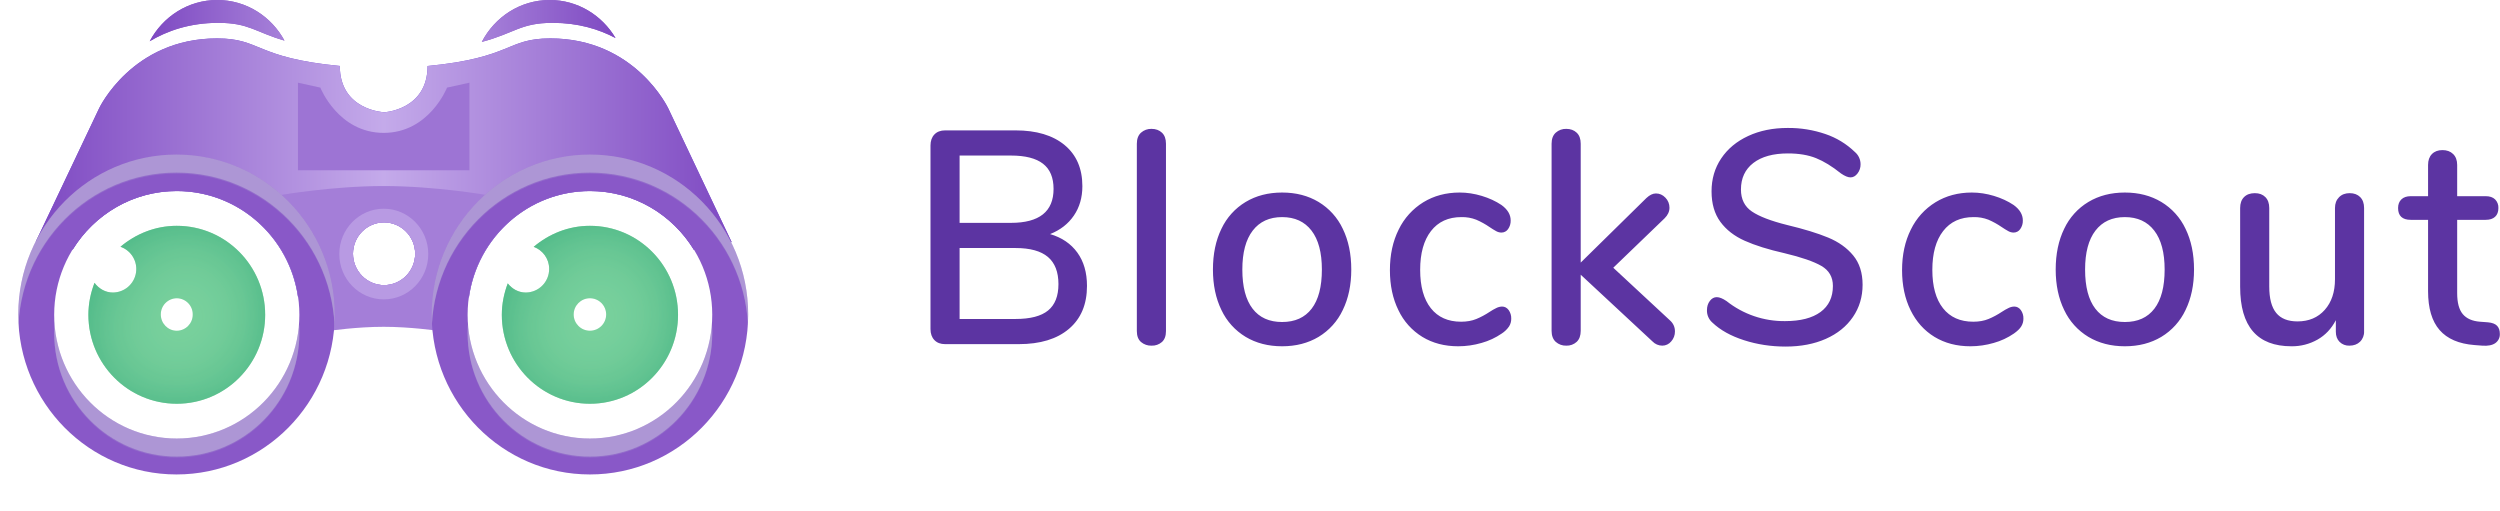
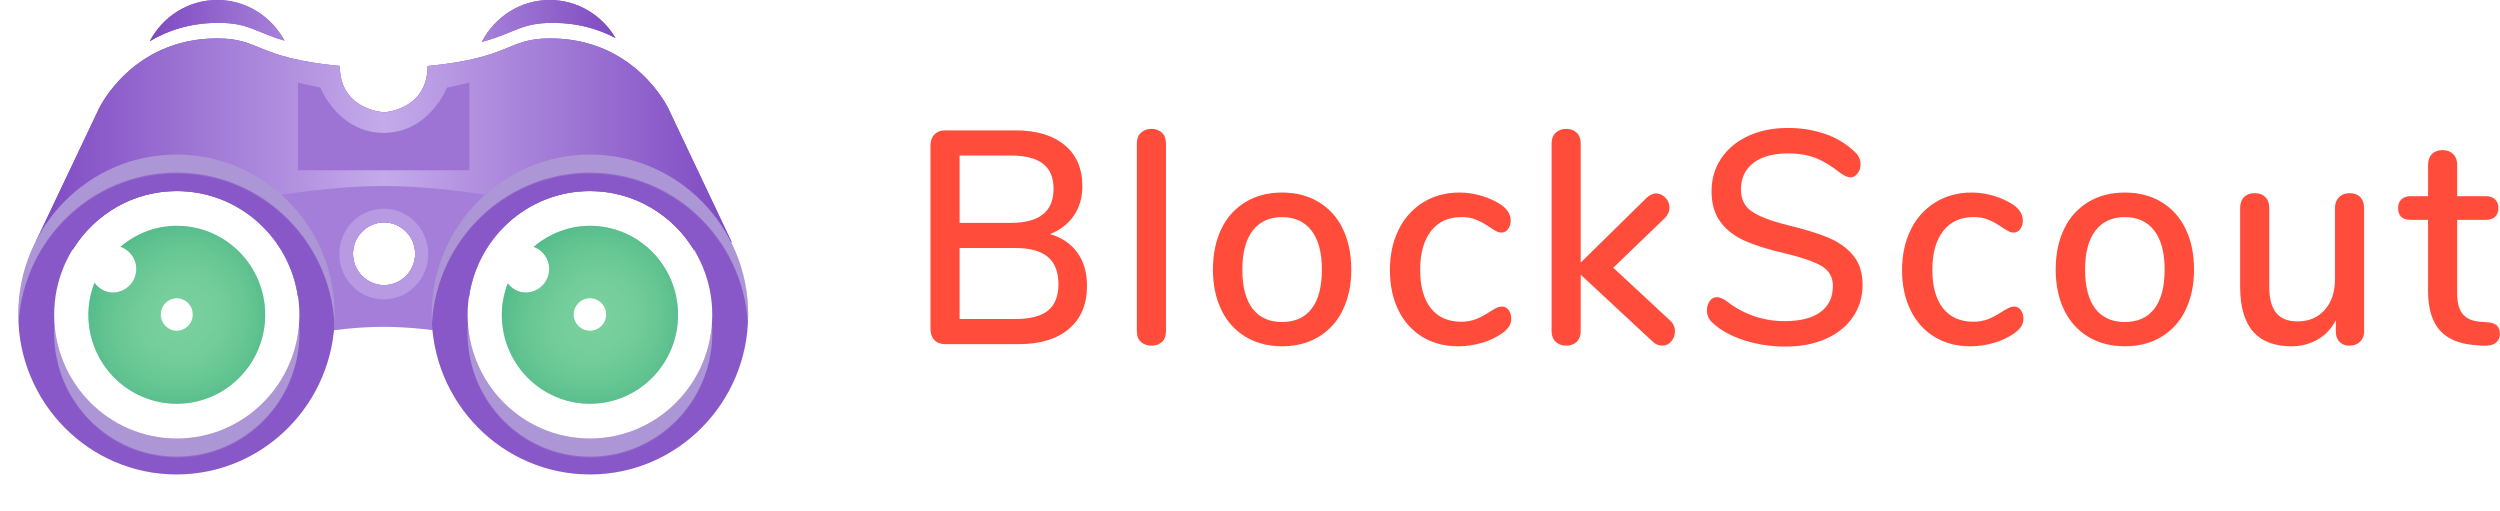
<svg xmlns="http://www.w3.org/2000/svg" height="28" width="137">
  <linearGradient id="a" x1="0%" y1="0%" y2="0%">
    <stop offset="0" stop-color="#7e49c2" />
    <stop offset=".5" stop-color="#c4aaea" />
    <stop offset="1" stop-color="#7e49c2" />
  </linearGradient>
  <filter id="b">
    <feOffset dy="1" in="SourceAlpha" />
    <feGaussianBlur result="blurOut" />
    <feFlood flood-color="#f6f6f6" result="floodOut" />
    <feComposite in="floodOut" in2="blurOut" operator="out" result="compOut" />
    <feComposite in="compOut" in2="SourceAlpha" operator="in" />
    <feComponentTransfer>
      <feFuncA slope=".25" type="linear" />
    </feComponentTransfer>
    <feBlend in2="SourceGraphic" />
  </filter>
  <filter id="c">
    <feOffset in="SourceAlpha" />
    <feGaussianBlur result="blurOut" stdDeviation="2.236" />
    <feFlood flood-color="#35b080" result="floodOut" />
    <feComposite in="floodOut" in2="blurOut" operator="out" result="compOut" />
    <feComposite in="compOut" in2="SourceAlpha" operator="in" />
    <feComponentTransfer>
      <feFuncA type="linear" />
    </feComponentTransfer>
    <feBlend in2="SourceGraphic" />
  </filter>
  <filter id="d">
    <feOffset dy="1" in="SourceAlpha" />
    <feGaussianBlur result="blurOut" />
    <feFlood flood-color="#f6f6f6" result="floodOut" />
    <feComposite in="floodOut" in2="blurOut" operator="out" result="compOut" />
    <feComposite in="compOut" in2="SourceAlpha" operator="in" />
    <feComponentTransfer>
      <feFuncA slope=".25" type="linear" />
    </feComponentTransfer>
    <feBlend in2="SourceGraphic" />
  </filter>
  <filter id="e">
    <feOffset in="SourceAlpha" />
    <feGaussianBlur result="blurOut" stdDeviation="2.236" />
    <feFlood flood-color="#35b080" result="floodOut" />
    <feComposite in="floodOut" in2="blurOut" operator="out" result="compOut" />
    <feComposite in="compOut" in2="SourceAlpha" operator="in" />
    <feComponentTransfer>
      <feFuncA type="linear" />
    </feComponentTransfer>
    <feBlend in2="SourceGraphic" />
  </filter>
  <path d="m30.285 1.252c-1.758 0-2.069.563-3.882 1.045.706-1.36 2.099-2.297 3.722-2.297 1.539 0 2.871.842 3.608 2.086-.913-.485-2.05-.834-3.448-.834zm-22.081 1.008c.712-1.339 2.093-2.26 3.702-2.26 1.595 0 2.967.906 3.684 2.226-1.596-.464-1.952-.974-3.626-.974-1.562 0-2.798.435-3.76 1.008z" fill="#8957c8" fill-rule="evenodd" />
  <path d="m30.285 1.252c-1.758 0-2.069.563-3.882 1.045.706-1.36 2.099-2.297 3.722-2.297 1.539 0 2.871.842 3.608 2.086-.913-.485-2.05-.834-3.448-.834zm-22.081 1.008c.712-1.339 2.093-2.26 3.702-2.26 1.595 0 2.967.906 3.684 2.226-1.596-.464-1.952-.974-3.626-.974-1.562 0-2.798.435-3.76 1.008z" fill="url(#a)" />
  <path d="m38.029 13.695c-1.181-1.933-3.289-3.226-5.701-3.226-3.376 0-6.161 2.527-6.627 5.812l-4.674.98v-.027l-4.702-.984c-.48-3.27-3.264-5.781-6.638-5.781-2.405 0-4.51 1.28-5.697 3.199l-2.029-.425 3.472-7.309s1.804-3.83 6.462-3.83c2.416 0 2.076 1.063 6.728 1.51 0 2.421 2.404 2.535 2.404 2.535v.008s2.403-.115 2.403-2.54c4.653-.448 4.312-1.513 6.729-1.513 4.658 0 6.462 3.836 6.462 3.836l3.471 7.323zm-16.982-1.508c-.941 0-1.703.77-1.703 1.719s.762 1.719 1.703 1.719c.94 0 1.703-.77 1.703-1.719s-.763-1.719-1.703-1.719z" fill="#704ad5" fill-rule="evenodd" />
  <path d="m38.029 13.695c-1.181-1.933-3.289-3.226-5.701-3.226-3.376 0-6.161 2.527-6.627 5.812l-4.674.98v-.027l-4.702-.984c-.48-3.27-3.264-5.781-6.638-5.781-2.405 0-4.51 1.28-5.697 3.199l-2.029-.425 3.472-7.309s1.804-3.83 6.462-3.83c2.416 0 2.076 1.063 6.728 1.51 0 2.421 2.404 2.535 2.404 2.535v.008s2.403-.115 2.403-2.54c4.653-.448 4.312-1.513 6.729-1.513 4.658 0 6.462 3.836 6.462 3.836l3.471 7.323zm-16.982-1.508c-.941 0-1.703.77-1.703 1.719s.762 1.719 1.703 1.719c.94 0 1.703-.77 1.703-1.719s-.763-1.719-1.703-1.719z" fill="url(#a)" />
  <g fill-rule="evenodd">
    <path d="m23.964 18.124s-1.477-.215-2.937-.215c-1.477 0-2.938.215-2.938.215l-2.67-7.443s2.8-.486 5.608-.486c2.799 0 5.607.486 5.607.486zm-2.917-5.937c-.941 0-1.703.77-1.703 1.719s.762 1.719 1.703 1.719c.94 0 1.703-.77 1.703-1.719s-.763-1.719-1.703-1.719z" fill="#a47ed8" />
    <path d="m21.031 16.406c-1.346 0-2.437-1.112-2.437-2.484s1.091-2.484 2.437-2.484 2.438 1.112 2.438 2.484-1.092 2.484-2.438 2.484zm.016-4.219c-.941 0-1.703.77-1.703 1.719s.762 1.719 1.703 1.719c.94 0 1.703-.77 1.703-1.719s-.763-1.719-1.703-1.719z" fill="#b89ae3" />
    <path d="m16.327 4.531v4.801h9.399v-4.801l-1.228.27s-.976 2.481-3.471 2.481c-2.496 0-3.472-2.481-3.472-2.481z" fill="#9d74d4" />
    <path d="m32.328 26c-4.789 0-8.672-3.925-8.672-8.766s3.883-8.765 8.672-8.765 8.672 3.924 8.672 8.765-3.883 8.766-8.672 8.766zm0-15.531c-3.702 0-6.703 3.036-6.703 6.781s3.001 6.781 6.703 6.781 6.703-3.036 6.703-6.781-3.001-6.781-6.703-6.781z" fill="#8958c8" filter="url(#b)" />
    <path d="m32.328 22.125c-2.666 0-4.828-2.183-4.828-4.875 0-.608.124-1.184.325-1.721.235.299.581.502.987.502a1.29 1.29 0 0 0 1.282-1.297c0-.56-.356-1.027-.848-1.208.838-.708 1.904-1.151 3.082-1.151 2.667 0 4.828 2.183 4.828 4.875s-2.161 4.875-4.828 4.875zm0-5.781a.89.89 0 1 0 -.001 1.78.89.89 0 0 0 .001-1.78z" fill="#80d6a1" filter="url(#c)" />
    <path d="m9.672 26c-4.789 0-8.672-3.925-8.672-8.766s3.883-8.765 8.672-8.765 8.672 3.924 8.672 8.765-3.883 8.766-8.672 8.766zm.015-15.531c-3.71 0-6.718 3.036-6.718 6.781s3.008 6.781 6.718 6.781c3.711 0 6.719-3.036 6.719-6.781s-3.008-6.781-6.719-6.781z" fill="#8958c8" filter="url(#d)" />
    <path d="m9.687 22.125c-2.675 0-4.843-2.183-4.843-4.875 0-.619.126-1.207.335-1.752.234.316.589.533 1.008.533a1.29 1.29 0 0 0 .414-2.509c.84-.706 1.907-1.147 3.086-1.147 2.676 0 4.844 2.183 4.844 4.875s-2.168 4.875-4.844 4.875zm0-5.781a.882.882 0 0 0 -.875.89c0 .492.392.891.875.891a.883.883 0 0 0 .875-.891.882.882 0 0 0 -.875-.89z" fill="#80d6a1" filter="url(#e)" />
-     <path d="m136.217 12.047h-1.564v4.021c0 .521.103.903.308 1.146.206.244.519.383.94.416l.442.033c.232.022.398.086.498.191.1.106.15.252.15.44a.584.584 0 0 1 -.245.507c-.163.117-.403.164-.719.141l-.426-.033c-.853-.066-1.49-.34-1.911-.822s-.632-1.194-.632-2.135v-3.905h-.948c-.463 0-.695-.216-.695-.648 0-.2.061-.357.182-.474.121-.116.292-.174.513-.174h.948v-1.712c0-.254.071-.454.213-.598s.334-.216.577-.216c.242 0 .437.072.584.216.148.144.221.344.221.598v1.712h1.564c.221 0 .392.058.513.174a.628.628 0 0 1 .182.474c0 .21-.061.371-.182.482s-.292.166-.513.166zm-7.471 6.895a.723.723 0 0 1 -.537-.207c-.137-.139-.205-.324-.205-.557v-.631c-.242.465-.576.82-1.003 1.063a2.825 2.825 0 0 1 -1.429.366c-1.875 0-2.812-1.086-2.812-3.257v-4.32c0-.255.071-.454.213-.598.143-.144.34-.216.593-.216.242 0 .434.072.576.216s.213.343.213.598v4.303c0 .654.127 1.136.38 1.446.252.31.642.465 1.168.465.621 0 1.119-.21 1.493-.631s.561-.981.561-1.678v-3.905c0-.244.073-.44.221-.59.147-.15.342-.224.584-.224s.434.072.577.216c.142.144.213.343.213.598v6.763a.753.753 0 0 1 -.221.564c-.148.144-.343.216-.585.216zm-10.306-.481c-.574.343-1.239.515-1.998.515-.758 0-1.424-.172-1.998-.515a3.406 3.406 0 0 1 -1.326-1.471c-.311-.637-.466-1.376-.466-2.218 0-.853.155-1.598.466-2.235a3.397 3.397 0 0 1 1.326-1.47c.574-.344 1.24-.516 1.998-.516.759 0 1.424.172 1.998.516a3.406 3.406 0 0 1 1.327 1.47c.311.637.466 1.382.466 2.235 0 .842-.155 1.581-.466 2.218a3.414 3.414 0 0 1 -1.327 1.471zm-.387-5.824c-.379-.493-.916-.74-1.611-.74s-1.232.247-1.611.74-.568 1.204-.568 2.135c0 .942.187 1.656.56 2.143.374.488.914.731 1.619.731.706 0 1.245-.243 1.619-.731.374-.487.561-1.201.561-2.143 0-.931-.189-1.642-.569-2.135zm-9.918 4.993c.316 0 .594-.05.837-.15.242-.099.489-.232.742-.399a2.94 2.94 0 0 1 .348-.199.744.744 0 0 1 .316-.083c.147 0 .268.064.363.191a.77.77 0 0 1 .142.474c0 .155-.04.296-.119.423-.078.128-.213.258-.402.391a3.697 3.697 0 0 1 -1.106.515 4.577 4.577 0 0 1 -1.279.183c-.748 0-1.403-.172-1.967-.515-.563-.344-1-.831-1.311-1.463-.31-.631-.466-1.362-.466-2.193 0-.842.161-1.584.482-2.226a3.587 3.587 0 0 1 1.351-1.496c.579-.354 1.242-.532 1.99-.532.4 0 .803.061 1.208.183s.766.288 1.082.499c.337.244.505.526.505.847a.77.77 0 0 1 -.142.474.436.436 0 0 1 -.363.191.6.6 0 0 1 -.284-.075 4.299 4.299 0 0 1 -.364-.224 4.29 4.29 0 0 0 -.734-.407 2.12 2.12 0 0 0 -.814-.142c-.716 0-1.271.255-1.666.765-.395.509-.592 1.218-.592 2.127 0 .908.195 1.609.584 2.101.39.493.943.74 1.659.74zm-10.204-5.301c.927.222 1.677.452 2.251.69s1.032.565 1.374.98c.342.416.514.95.514 1.604 0 .664-.177 1.254-.53 1.769-.352.515-.847.914-1.484 1.197-.637.282-1.372.423-2.204.423-.8 0-1.561-.116-2.282-.349-.721-.232-1.298-.553-1.729-.963a.867.867 0 0 1 -.3-.682c0-.199.052-.368.157-.506.106-.139.232-.208.38-.208.147 0 .326.072.537.216a5.07 5.07 0 0 0 3.206 1.097c.842 0 1.49-.167 1.943-.499.452-.332.679-.808.679-1.429 0-.487-.211-.853-.632-1.097-.421-.243-1.095-.476-2.022-.697-.884-.2-1.611-.427-2.179-.682-.569-.254-1.014-.6-1.335-1.038s-.482-.994-.482-1.67.176-1.277.529-1.803.845-.936 1.477-1.229c.632-.294 1.353-.441 2.164-.441a6.2 6.2 0 0 1 2.069.333 4.298 4.298 0 0 1 1.611.98.88.88 0 0 1 .316.681.794.794 0 0 1 -.166.499c-.11.144-.239.216-.387.216-.137 0-.31-.072-.521-.216-.484-.388-.94-.668-1.366-.839-.427-.172-.94-.258-1.54-.258-.811 0-1.443.175-1.896.523-.452.349-.679.834-.679 1.454 0 .532.2.934.6 1.205.401.272 1.043.518 1.927.739zm-6.839 6.613a.747.747 0 0 1 -.537-.232l-3.932-3.656v3.074c0 .266-.074.468-.222.607a.798.798 0 0 1 -.568.207.829.829 0 0 1 -.577-.207c-.152-.139-.229-.341-.229-.607v-10.252c0-.266.077-.468.229-.606a.825.825 0 0 1 .577-.208c.231 0 .421.069.568.208.148.138.222.34.222.606v6.514l3.601-3.539c.179-.167.352-.25.521-.25.2 0 .374.078.521.233a.771.771 0 0 1 .221.548c0 .211-.089.405-.268.582l-2.812 2.708 3.096 2.875c.19.166.284.371.284.615a.8.8 0 0 1 -.205.548.632.632 0 0 1 -.49.232zm-11.024-1.312c.316 0 .595-.05.837-.15.242-.099.49-.232.742-.399a2.94 2.94 0 0 1 .348-.199.748.748 0 0 1 .316-.083c.147 0 .268.064.363.191a.77.77 0 0 1 .142.474.784.784 0 0 1 -.118.423 1.422 1.422 0 0 1 -.403.391 3.697 3.697 0 0 1 -1.106.515 4.572 4.572 0 0 1 -1.279.183c-.748 0-1.403-.172-1.966-.515a3.444 3.444 0 0 1 -1.311-1.463c-.311-.631-.466-1.362-.466-2.193 0-.842.16-1.584.481-2.226a3.6 3.6 0 0 1 1.351-1.496c.579-.354 1.242-.532 1.99-.532.4 0 .803.061 1.208.183.406.122.766.288 1.082.499.337.244.506.526.506.847a.777.777 0 0 1 -.142.474.436.436 0 0 1 -.364.191.603.603 0 0 1 -.284-.075 4.153 4.153 0 0 1 -.363-.224 4.295 4.295 0 0 0 -.735-.407 2.112 2.112 0 0 0 -.813-.142c-.716 0-1.272.255-1.667.765-.394.509-.592 1.218-.592 2.127 0 .908.195 1.609.585 2.101.389.493.942.74 1.658.74zm-7.81.831c-.574.343-1.24.515-1.998.515-.759 0-1.425-.172-1.998-.515a3.408 3.408 0 0 1 -1.327-1.471c-.311-.637-.466-1.376-.466-2.218 0-.853.155-1.598.466-2.235a3.4 3.4 0 0 1 1.327-1.47c.573-.344 1.239-.516 1.998-.516.758 0 1.424.172 1.998.516a3.404 3.404 0 0 1 1.326 1.47c.311.637.466 1.382.466 2.235 0 .842-.155 1.581-.466 2.218a3.412 3.412 0 0 1 -1.326 1.471zm-.387-5.824c-.379-.493-.916-.74-1.611-.74s-1.232.247-1.611.74-.569 1.204-.569 2.135c0 .942.187 1.656.561 2.143.373.488.913.731 1.619.731.705 0 1.245-.243 1.619-.731.373-.487.56-1.201.56-2.143 0-.931-.189-1.642-.568-2.135zm-8.766 6.305a.847.847 0 0 1 -.577-.199c-.152-.133-.229-.332-.229-.598v-10.269c0-.266.077-.468.229-.606a.825.825 0 0 1 .577-.208c.231 0 .421.069.568.208.148.138.222.34.222.606v10.269c0 .266-.074.465-.222.598a.815.815 0 0 1 -.568.199zm-3.538-3.273c0 1.008-.329 1.792-.987 2.351-.658.56-1.577.839-2.756.839h-4.028c-.253 0-.45-.074-.592-.224-.142-.149-.213-.351-.213-.606v-10.053c0-.255.071-.457.213-.606.142-.15.339-.225.592-.225h3.854c1.147 0 2.045.269 2.693.806.647.538.971 1.288.971 2.252 0 .62-.155 1.157-.466 1.611-.31.455-.745.792-1.303 1.014.642.188 1.14.526 1.493 1.013.353.488.529 1.097.529 1.828zm-1.832-5.317c0-.62-.192-1.08-.577-1.379-.384-.299-.971-.449-1.761-.449h-2.811v3.689h2.811c1.558 0 2.338-.62 2.338-1.861zm-.308 3.73c-.385-.326-.977-.49-1.777-.49h-3.064v3.888h3.064c.811 0 1.406-.155 1.785-.465s.568-.792.568-1.446c0-.664-.192-1.16-.576-1.487z" fill="#5c34a2" />
+     <path d="m136.217 12.047h-1.564v4.021c0 .521.103.903.308 1.146.206.244.519.383.94.416l.442.033c.232.022.398.086.498.191.1.106.15.252.15.44a.584.584 0 0 1 -.245.507c-.163.117-.403.164-.719.141l-.426-.033c-.853-.066-1.49-.34-1.911-.822s-.632-1.194-.632-2.135v-3.905h-.948c-.463 0-.695-.216-.695-.648 0-.2.061-.357.182-.474.121-.116.292-.174.513-.174h.948v-1.712c0-.254.071-.454.213-.598s.334-.216.577-.216c.242 0 .437.072.584.216.148.144.221.344.221.598v1.712h1.564c.221 0 .392.058.513.174a.628.628 0 0 1 .182.474c0 .21-.061.371-.182.482s-.292.166-.513.166zm-7.471 6.895a.723.723 0 0 1 -.537-.207c-.137-.139-.205-.324-.205-.557v-.631c-.242.465-.576.82-1.003 1.063a2.825 2.825 0 0 1 -1.429.366c-1.875 0-2.812-1.086-2.812-3.257v-4.32c0-.255.071-.454.213-.598.143-.144.34-.216.593-.216.242 0 .434.072.576.216s.213.343.213.598v4.303c0 .654.127 1.136.38 1.446.252.31.642.465 1.168.465.621 0 1.119-.21 1.493-.631s.561-.981.561-1.678v-3.905c0-.244.073-.44.221-.59.147-.15.342-.224.584-.224s.434.072.577.216c.142.144.213.343.213.598v6.763a.753.753 0 0 1 -.221.564c-.148.144-.343.216-.585.216zm-10.306-.481c-.574.343-1.239.515-1.998.515-.758 0-1.424-.172-1.998-.515a3.406 3.406 0 0 1 -1.326-1.471c-.311-.637-.466-1.376-.466-2.218 0-.853.155-1.598.466-2.235a3.397 3.397 0 0 1 1.326-1.47c.574-.344 1.24-.516 1.998-.516.759 0 1.424.172 1.998.516a3.406 3.406 0 0 1 1.327 1.47c.311.637.466 1.382.466 2.235 0 .842-.155 1.581-.466 2.218a3.414 3.414 0 0 1 -1.327 1.471zm-.387-5.824c-.379-.493-.916-.74-1.611-.74s-1.232.247-1.611.74-.568 1.204-.568 2.135c0 .942.187 1.656.56 2.143.374.488.914.731 1.619.731.706 0 1.245-.243 1.619-.731.374-.487.561-1.201.561-2.143 0-.931-.189-1.642-.569-2.135zm-9.918 4.993c.316 0 .594-.05.837-.15.242-.099.489-.232.742-.399a2.94 2.94 0 0 1 .348-.199.744.744 0 0 1 .316-.083c.147 0 .268.064.363.191a.77.77 0 0 1 .142.474c0 .155-.04.296-.119.423-.078.128-.213.258-.402.391a3.697 3.697 0 0 1 -1.106.515 4.577 4.577 0 0 1 -1.279.183c-.748 0-1.403-.172-1.967-.515-.563-.344-1-.831-1.311-1.463-.31-.631-.466-1.362-.466-2.193 0-.842.161-1.584.482-2.226a3.587 3.587 0 0 1 1.351-1.496c.579-.354 1.242-.532 1.99-.532.4 0 .803.061 1.208.183s.766.288 1.082.499c.337.244.505.526.505.847a.77.77 0 0 1 -.142.474.436.436 0 0 1 -.363.191.6.6 0 0 1 -.284-.075 4.299 4.299 0 0 1 -.364-.224 4.29 4.29 0 0 0 -.734-.407 2.12 2.12 0 0 0 -.814-.142c-.716 0-1.271.255-1.666.765-.395.509-.592 1.218-.592 2.127 0 .908.195 1.609.584 2.101.39.493.943.74 1.659.74zm-10.204-5.301c.927.222 1.677.452 2.251.69s1.032.565 1.374.98c.342.416.514.95.514 1.604 0 .664-.177 1.254-.53 1.769-.352.515-.847.914-1.484 1.197-.637.282-1.372.423-2.204.423-.8 0-1.561-.116-2.282-.349-.721-.232-1.298-.553-1.729-.963a.867.867 0 0 1 -.3-.682c0-.199.052-.368.157-.506.106-.139.232-.208.38-.208.147 0 .326.072.537.216a5.07 5.07 0 0 0 3.206 1.097c.842 0 1.49-.167 1.943-.499.452-.332.679-.808.679-1.429 0-.487-.211-.853-.632-1.097-.421-.243-1.095-.476-2.022-.697-.884-.2-1.611-.427-2.179-.682-.569-.254-1.014-.6-1.335-1.038s-.482-.994-.482-1.67.176-1.277.529-1.803.845-.936 1.477-1.229c.632-.294 1.353-.441 2.164-.441a6.2 6.2 0 0 1 2.069.333 4.298 4.298 0 0 1 1.611.98.88.88 0 0 1 .316.681.794.794 0 0 1 -.166.499c-.11.144-.239.216-.387.216-.137 0-.31-.072-.521-.216-.484-.388-.94-.668-1.366-.839-.427-.172-.94-.258-1.54-.258-.811 0-1.443.175-1.896.523-.452.349-.679.834-.679 1.454 0 .532.2.934.6 1.205.401.272 1.043.518 1.927.739zm-6.839 6.613a.747.747 0 0 1 -.537-.232l-3.932-3.656v3.074c0 .266-.074.468-.222.607a.798.798 0 0 1 -.568.207.829.829 0 0 1 -.577-.207c-.152-.139-.229-.341-.229-.607v-10.252c0-.266.077-.468.229-.606a.825.825 0 0 1 .577-.208c.231 0 .421.069.568.208.148.138.222.34.222.606v6.514l3.601-3.539c.179-.167.352-.25.521-.25.2 0 .374.078.521.233a.771.771 0 0 1 .221.548c0 .211-.089.405-.268.582l-2.812 2.708 3.096 2.875c.19.166.284.371.284.615a.8.8 0 0 1 -.205.548.632.632 0 0 1 -.49.232zm-11.024-1.312c.316 0 .595-.05.837-.15.242-.099.49-.232.742-.399a2.94 2.94 0 0 1 .348-.199.748.748 0 0 1 .316-.083c.147 0 .268.064.363.191a.77.77 0 0 1 .142.474.784.784 0 0 1 -.118.423 1.422 1.422 0 0 1 -.403.391 3.697 3.697 0 0 1 -1.106.515 4.572 4.572 0 0 1 -1.279.183c-.748 0-1.403-.172-1.966-.515a3.444 3.444 0 0 1 -1.311-1.463c-.311-.631-.466-1.362-.466-2.193 0-.842.16-1.584.481-2.226a3.6 3.6 0 0 1 1.351-1.496c.579-.354 1.242-.532 1.99-.532.4 0 .803.061 1.208.183.406.122.766.288 1.082.499.337.244.506.526.506.847a.777.777 0 0 1 -.142.474.436.436 0 0 1 -.364.191.603.603 0 0 1 -.284-.075 4.153 4.153 0 0 1 -.363-.224 4.295 4.295 0 0 0 -.735-.407 2.112 2.112 0 0 0 -.813-.142c-.716 0-1.272.255-1.667.765-.394.509-.592 1.218-.592 2.127 0 .908.195 1.609.585 2.101.389.493.942.74 1.658.74zm-7.81.831c-.574.343-1.24.515-1.998.515-.759 0-1.425-.172-1.998-.515a3.408 3.408 0 0 1 -1.327-1.471c-.311-.637-.466-1.376-.466-2.218 0-.853.155-1.598.466-2.235a3.4 3.4 0 0 1 1.327-1.47c.573-.344 1.239-.516 1.998-.516.758 0 1.424.172 1.998.516a3.404 3.404 0 0 1 1.326 1.47c.311.637.466 1.382.466 2.235 0 .842-.155 1.581-.466 2.218a3.412 3.412 0 0 1 -1.326 1.471zm-.387-5.824c-.379-.493-.916-.74-1.611-.74s-1.232.247-1.611.74-.569 1.204-.569 2.135c0 .942.187 1.656.561 2.143.373.488.913.731 1.619.731.705 0 1.245-.243 1.619-.731.373-.487.56-1.201.56-2.143 0-.931-.189-1.642-.568-2.135zm-8.766 6.305a.847.847 0 0 1 -.577-.199c-.152-.133-.229-.332-.229-.598v-10.269c0-.266.077-.468.229-.606a.825.825 0 0 1 .577-.208c.231 0 .421.069.568.208.148.138.222.34.222.606v10.269c0 .266-.074.465-.222.598a.815.815 0 0 1 -.568.199zm-3.538-3.273c0 1.008-.329 1.792-.987 2.351-.658.56-1.577.839-2.756.839h-4.028c-.253 0-.45-.074-.592-.224-.142-.149-.213-.351-.213-.606v-10.053c0-.255.071-.457.213-.606.142-.15.339-.225.592-.225h3.854c1.147 0 2.045.269 2.693.806.647.538.971 1.288.971 2.252 0 .62-.155 1.157-.466 1.611-.31.455-.745.792-1.303 1.014.642.188 1.14.526 1.493 1.013.353.488.529 1.097.529 1.828zm-1.832-5.317c0-.62-.192-1.08-.577-1.379-.384-.299-.971-.449-1.761-.449h-2.811v3.689h2.811c1.558 0 2.338-.62 2.338-1.861zm-.308 3.73c-.385-.326-.977-.49-1.777-.49h-3.064v3.888h3.064c.811 0 1.406-.155 1.785-.465s.568-.792.568-1.446c0-.664-.192-1.16-.576-1.487z" fill="#ff4c3b" />
  </g>
</svg>
